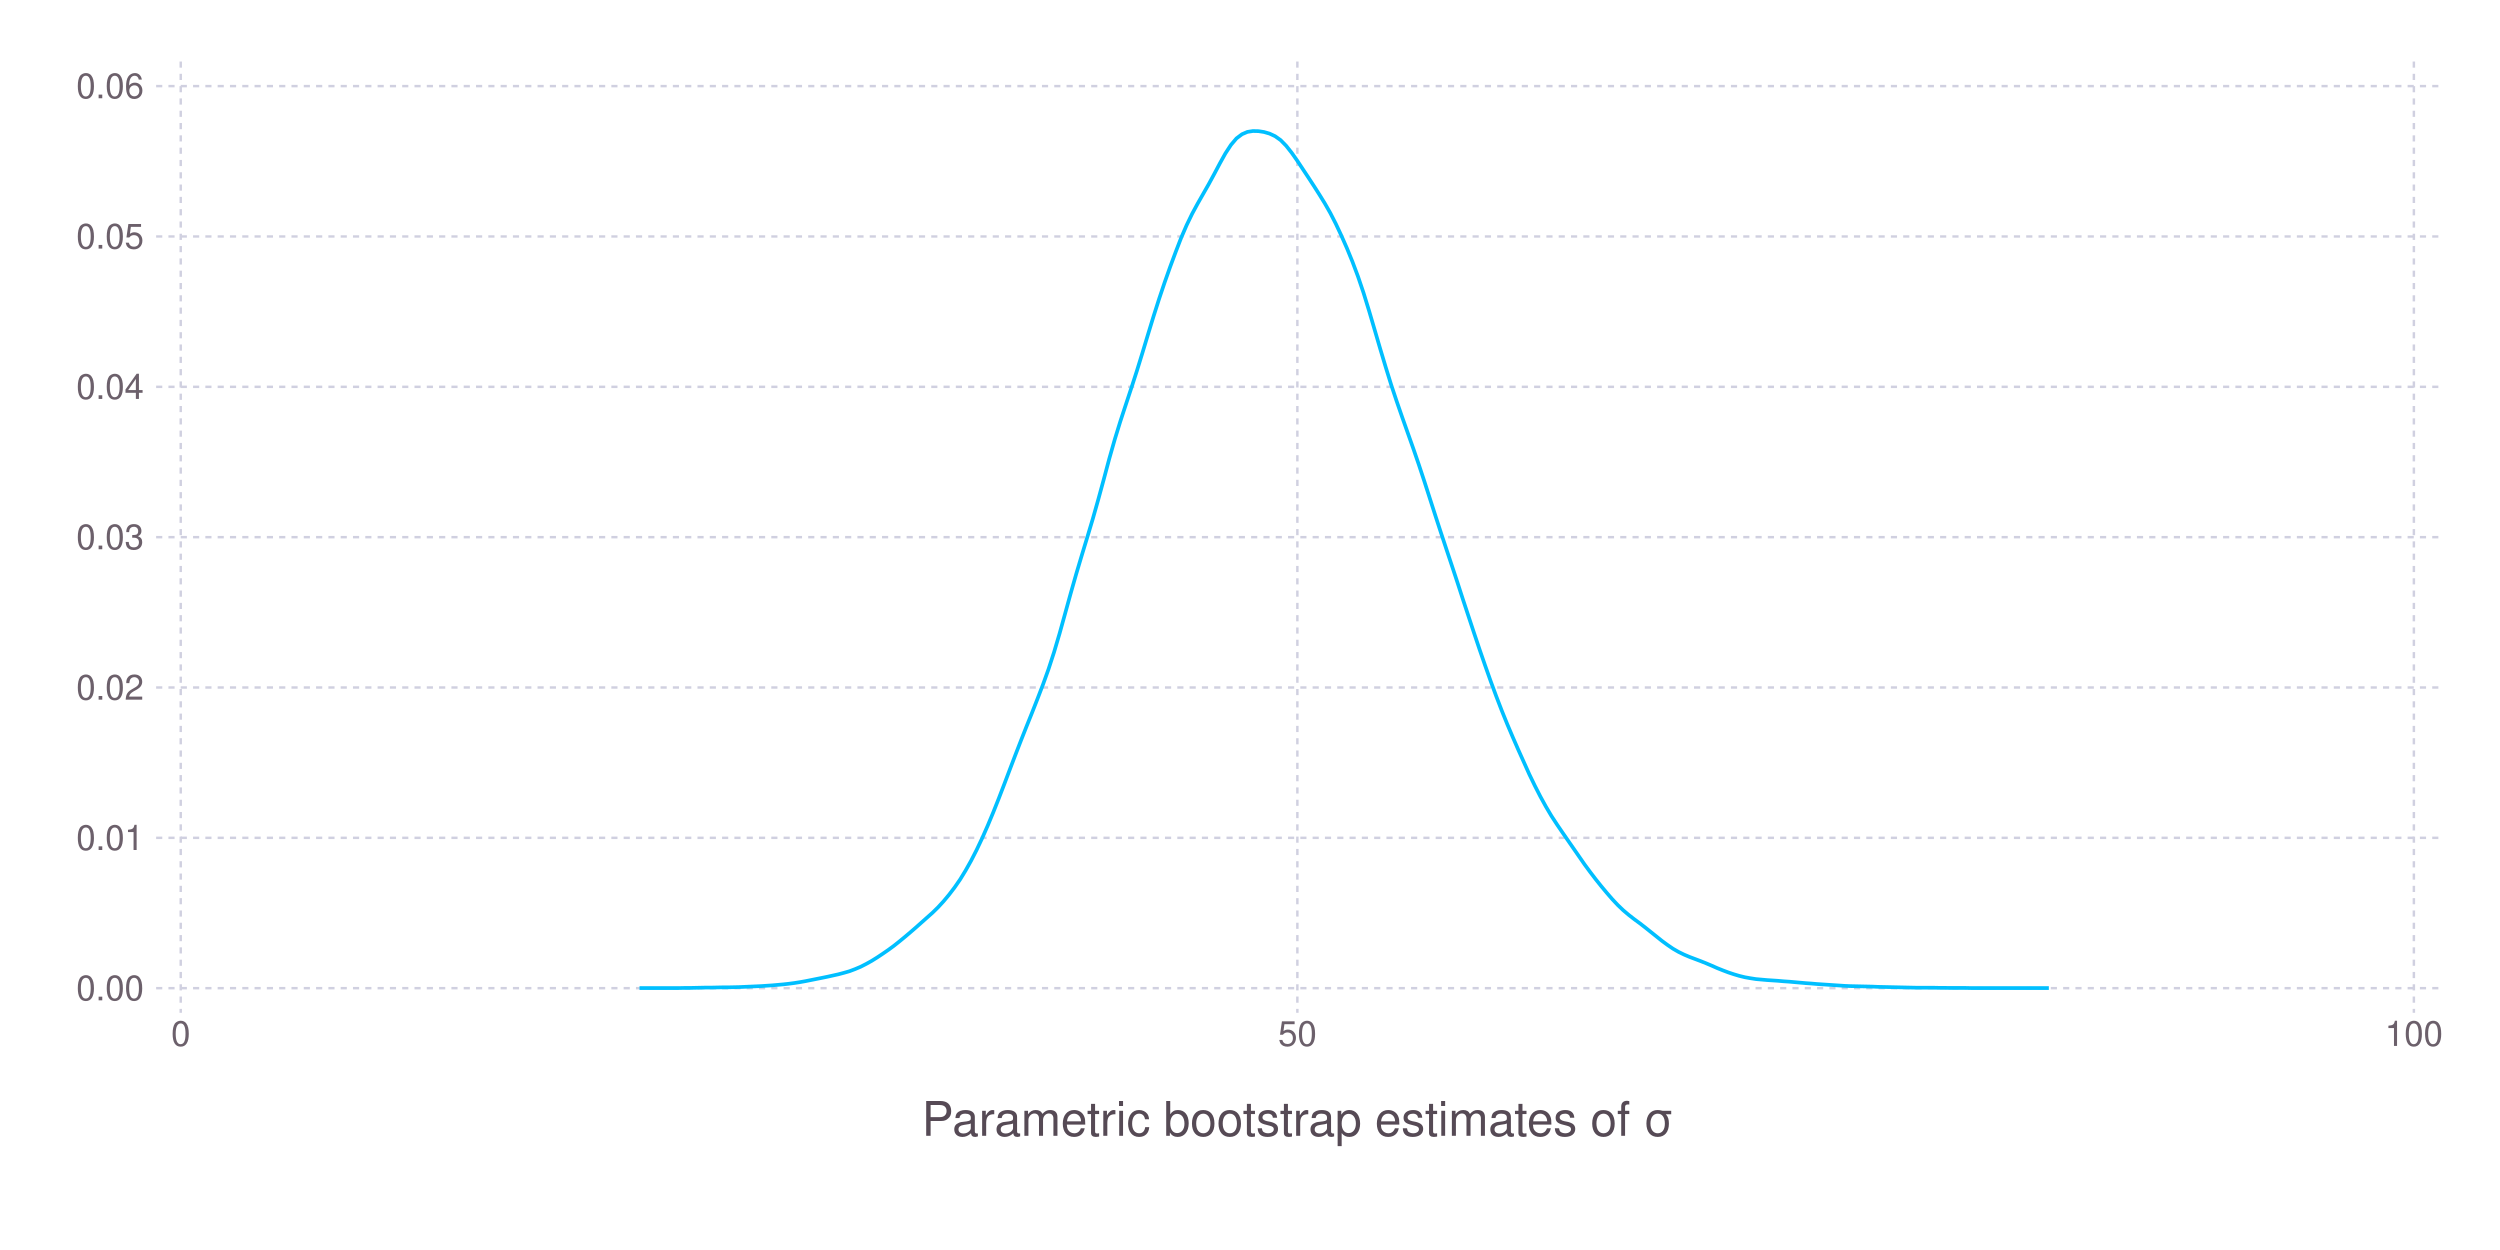
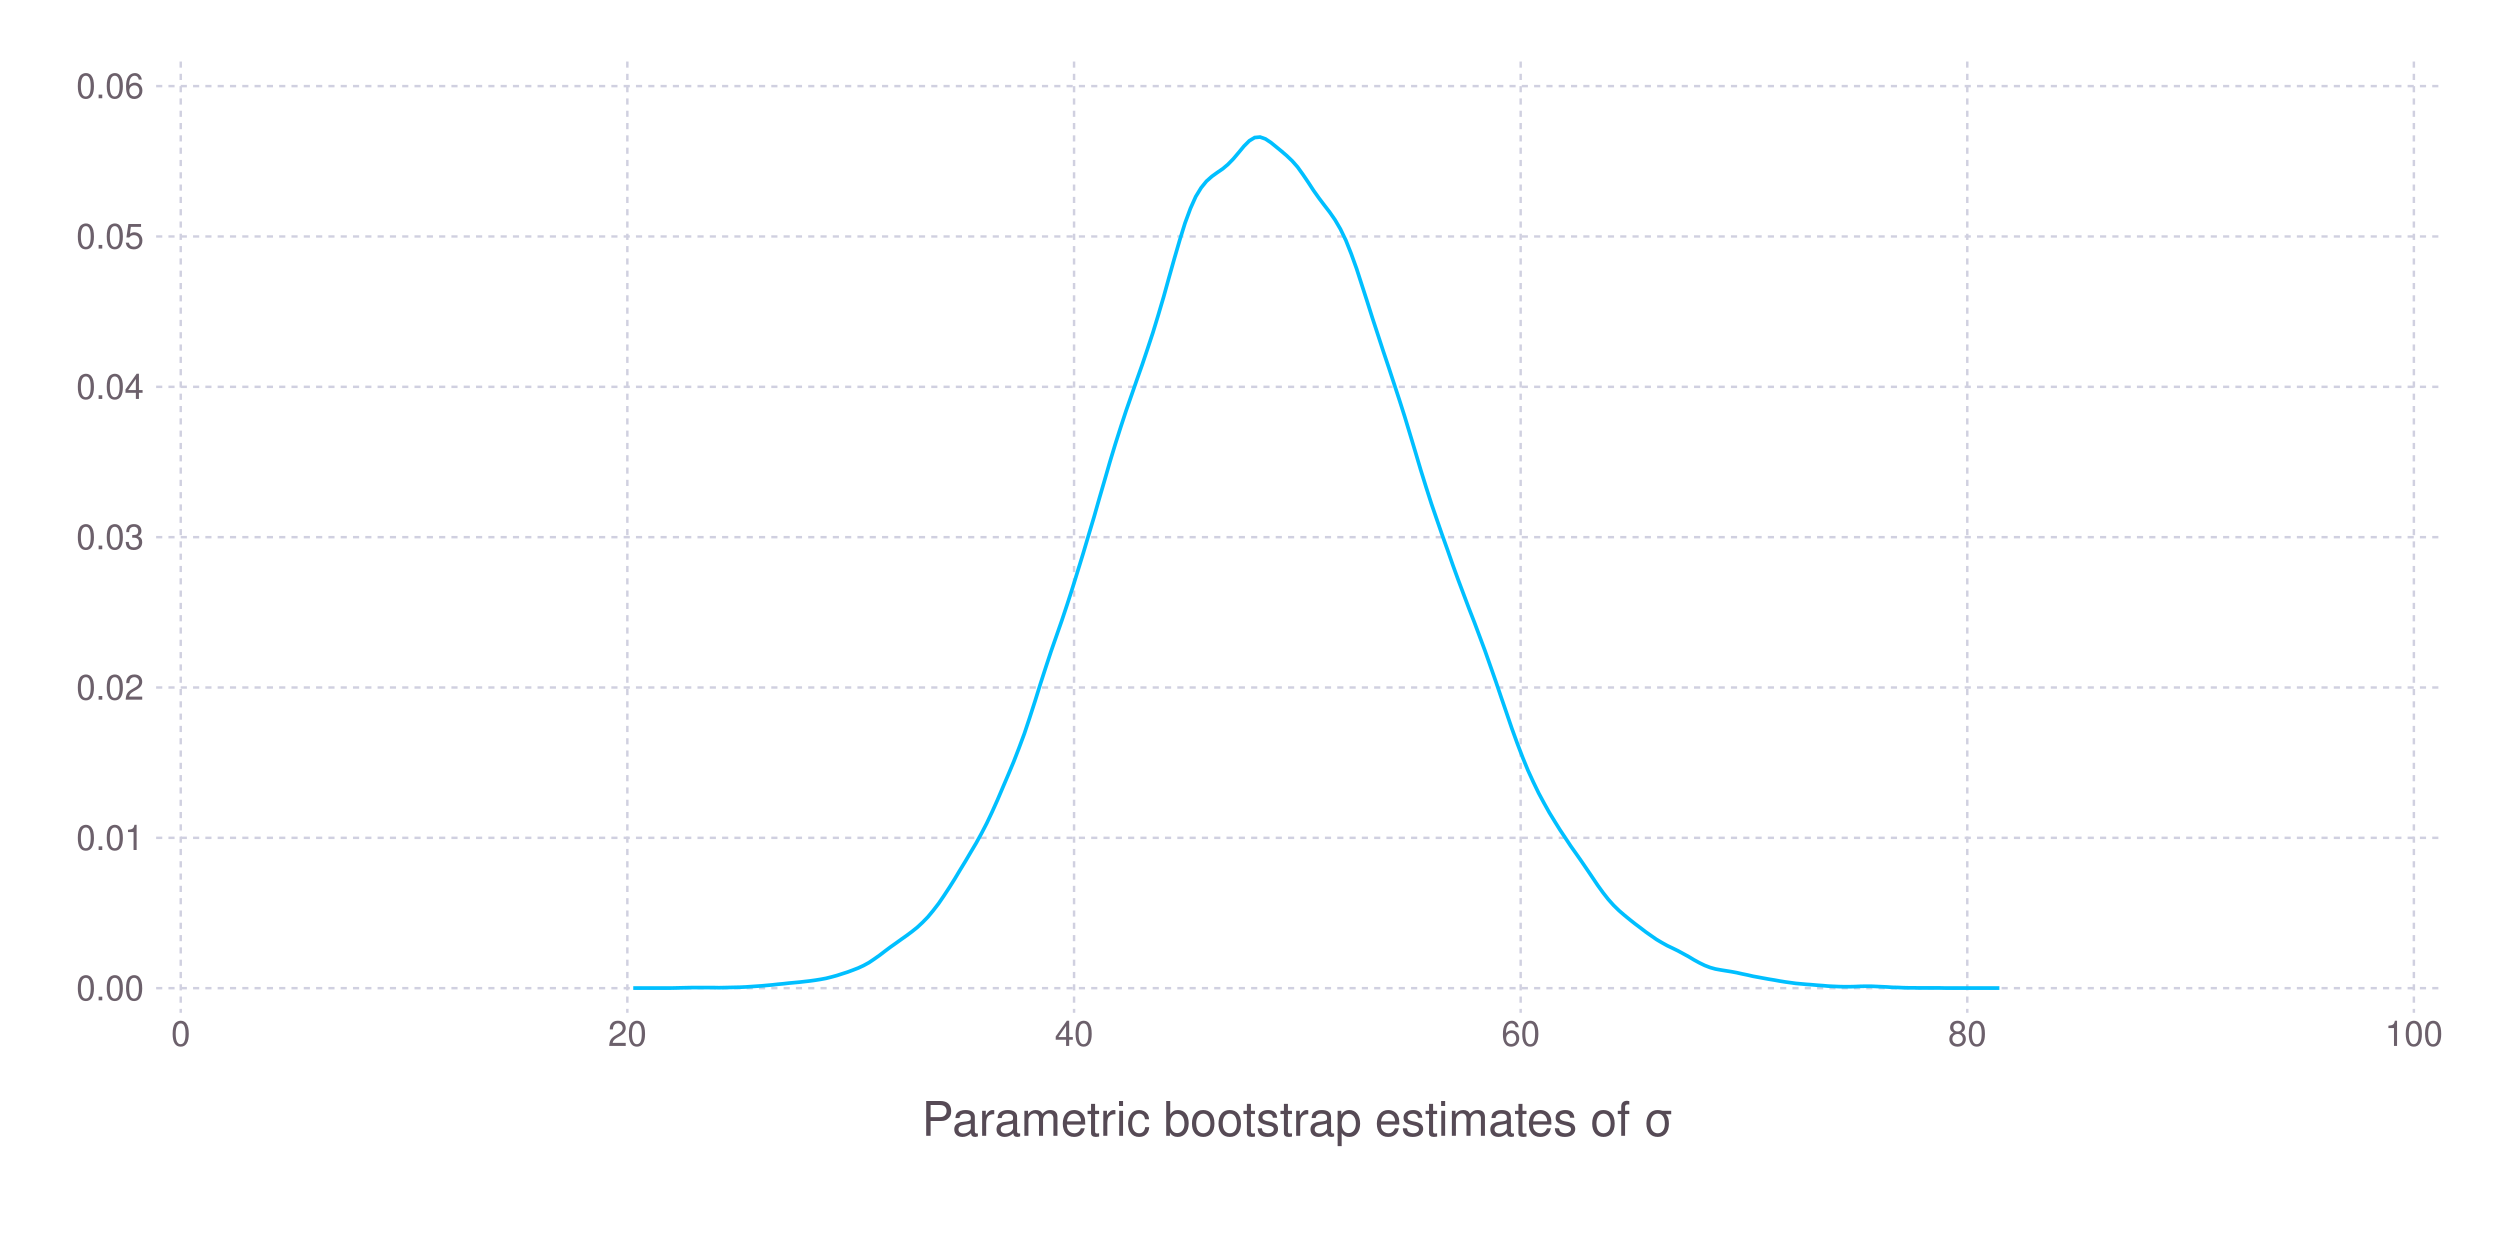
<svg xmlns="http://www.w3.org/2000/svg" version="1.2" width="203.2mm" height="101.6mm" viewBox="0 0 203.2 101.6" stroke="none" fill="#000000" stroke-width="0.3" font-size="3.88">
-   <g class="plotroot xscalable yscalable" id="img-f2b48a63-1">
-     <g font-size="3.88" font-family="'PT Sans','Helvetica Neue','Helvetica',sans-serif" fill="#564A55" stroke="#000000" stroke-opacity="0.000" id="img-f2b48a63-2">
+   <g class="plotroot xscalable yscalable" id="img-47f57bbc-1">
+     <g font-size="3.88" font-family="'PT Sans','Helvetica Neue','Helvetica',sans-serif" fill="#564A55" stroke="#000000" stroke-opacity="0.000" id="img-47f57bbc-2">
      <text x="105.45" y="89.99" text-anchor="middle" dy="0.6em">Parametric bootstrap estimates of σ</text>
    </g>
-     <g class="guide xlabels" font-size="2.82" font-family="'PT Sans Caption','Helvetica Neue','Helvetica',sans-serif" fill="#6C606B" id="img-f2b48a63-3">
+     <g class="guide xlabels" font-size="2.82" font-family="'PT Sans Caption','Helvetica Neue','Helvetica',sans-serif" fill="#6C606B" id="img-47f57bbc-3">
      <text x="14.69" y="83.32" text-anchor="middle" dy="0.6em">0</text>
-       <text x="105.45" y="83.32" text-anchor="middle" dy="0.6em">50</text>
+       <text x="50.99" y="83.32" text-anchor="middle" dy="0.6em">20</text>
+       <text x="87.3" y="83.32" text-anchor="middle" dy="0.6em">40</text>
+       <text x="123.6" y="83.32" text-anchor="middle" dy="0.6em">60</text>
+       <text x="159.9" y="83.32" text-anchor="middle" dy="0.6em">80</text>
      <text x="196.2" y="83.32" text-anchor="middle" dy="0.6em">100</text>
    </g>
-     <g clip-path="url(#img-f2b48a63-4)">
-       <g id="img-f2b48a63-5">
-         <g pointer-events="visible" opacity="1" fill="#000000" fill-opacity="0.000" stroke="#000000" stroke-opacity="0.000" class="guide background" id="img-f2b48a63-6">
+     <g clip-path="url(#img-47f57bbc-4)">
+       <g id="img-47f57bbc-5">
+         <g pointer-events="visible" opacity="1" fill="#000000" fill-opacity="0.000" stroke="#000000" stroke-opacity="0.000" class="guide background" id="img-47f57bbc-6">
          <rect x="12.69" y="5" width="185.51" height="77.32" />
        </g>
-         <g class="guide ygridlines xfixed" stroke-dasharray="0.5,0.5" stroke-width="0.2" stroke="#D0D0E0" id="img-f2b48a63-7">
+         <g class="guide ygridlines xfixed" stroke-dasharray="0.5,0.5" stroke-width="0.2" stroke="#D0D0E0" id="img-47f57bbc-7">
          <path fill="none" d="M12.69,80.32 L 198.2 80.32" />
          <path fill="none" d="M12.69,68.1 L 198.2 68.1" />
          <path fill="none" d="M12.69,55.88 L 198.2 55.88" />
          <path fill="none" d="M12.69,43.66 L 198.2 43.66" />
          <path fill="none" d="M12.69,31.44 L 198.2 31.44" />
          <path fill="none" d="M12.69,19.22 L 198.2 19.22" />
          <path fill="none" d="M12.69,7 L 198.2 7" />
        </g>
-         <g class="guide xgridlines yfixed" stroke-dasharray="0.5,0.5" stroke-width="0.2" stroke="#D0D0E0" id="img-f2b48a63-8">
+         <g class="guide xgridlines yfixed" stroke-dasharray="0.5,0.5" stroke-width="0.2" stroke="#D0D0E0" id="img-47f57bbc-8">
          <path fill="none" d="M14.69,5 L 14.69 82.32" />
-           <path fill="none" d="M105.45,5 L 105.45 82.32" />
+           <path fill="none" d="M50.99,5 L 50.99 82.32" />
+           <path fill="none" d="M87.3,5 L 87.3 82.32" />
+           <path fill="none" d="M123.6,5 L 123.6 82.32" />
+           <path fill="none" d="M159.9,5 L 159.9 82.32" />
          <path fill="none" d="M196.2,5 L 196.2 82.32" />
        </g>
-         <g class="plotpanel" id="img-f2b48a63-9">
-           <g stroke-width="0.3" fill="#000000" fill-opacity="0.000" class="geometry" id="img-f2b48a63-10">
-             <g stroke-dasharray="none" stroke="#00BFFF" id="img-f2b48a63-11">
-               <path fill="none" d="M51.98,80.31 L 52.43 80.31 52.88 80.31 53.33 80.31 53.78 80.31 54.23 80.31 54.68 80.31 55.13 80.31 55.58 80.3 56.02 80.3 56.47 80.29 56.92 80.28 57.37 80.27 57.82 80.27 58.27 80.26 58.72 80.25 59.17 80.25 59.62 80.24 60.07 80.23 60.52 80.21 60.97 80.19 61.41 80.17 61.86 80.15 62.31 80.12 62.76 80.09 63.21 80.05 63.66 80.01 64.11 79.96 64.56 79.9 65.01 79.83 65.46 79.75 65.91 79.66 66.36 79.57 66.81 79.48 67.25 79.39 67.7 79.29 68.15 79.19 68.6 79.07 69.05 78.94 69.5 78.77 69.95 78.58 70.4 78.35 70.85 78.1 71.3 77.82 71.75 77.52 72.2 77.21 72.65 76.88 73.09 76.53 73.54 76.16 73.99 75.78 74.44 75.39 74.89 74.99 75.34 74.59 75.79 74.19 76.24 73.75 76.69 73.26 77.14 72.72 77.59 72.13 78.04 71.48 78.48 70.76 78.93 69.96 79.38 69.08 79.83 68.13 80.28 67.11 80.73 66.03 81.18 64.9 81.63 63.73 82.08 62.54 82.53 61.36 82.98 60.2 83.43 59.06 83.88 57.94 84.32 56.82 84.77 55.65 85.22 54.4 85.67 53.02 86.12 51.5 86.57 49.88 87.02 48.25 87.47 46.67 87.92 45.16 88.37 43.68 88.82 42.18 89.27 40.59 89.72 38.94 90.16 37.29 90.61 35.71 91.06 34.25 91.51 32.88 91.96 31.52 92.41 30.13 92.86 28.67 93.31 27.18 93.76 25.71 94.21 24.3 94.66 22.96 95.11 21.69 95.56 20.48 96 19.34 96.45 18.3 96.9 17.37 97.35 16.54 97.8 15.75 98.25 14.96 98.7 14.13 99.15 13.28 99.6 12.47 100.05 11.78 100.5 11.25 100.95 10.91 101.39 10.72 101.84 10.65 102.29 10.66 102.74 10.73 103.19 10.86 103.64 11.07 104.09 11.39 104.54 11.85 104.99 12.42 105.44 13.06 105.89 13.74 106.34 14.42 106.79 15.11 107.23 15.8 107.68 16.53 108.13 17.32 108.58 18.2 109.03 19.16 109.48 20.18 109.93 21.28 110.38 22.48 110.83 23.81 111.28 25.27 111.73 26.8 112.18 28.34 112.63 29.84 113.07 31.26 113.52 32.61 113.97 33.91 114.42 35.18 114.87 36.45 115.32 37.76 115.77 39.12 116.22 40.52 116.67 41.92 117.12 43.3 117.57 44.66 118.02 46.01 118.47 47.37 118.91 48.73 119.36 50.09 119.81 51.45 120.26 52.79 120.71 54.09 121.16 55.36 121.61 56.58 122.06 57.75 122.51 58.86 122.96 59.92 123.41 60.95 123.86 61.95 124.3 62.93 124.75 63.86 125.2 64.74 125.65 65.56 126.1 66.32 126.55 67.01 127 67.67 127.45 68.32 127.9 68.97 128.35 69.62 128.8 70.27 129.25 70.88 129.7 71.47 130.14 72.02 130.59 72.56 131.04 73.08 131.49 73.56 131.94 73.99 132.39 74.37 132.84 74.72 133.29 75.05 133.74 75.4 134.19 75.76 134.64 76.12 135.09 76.48 135.54 76.81 135.98 77.11 136.43 77.37 136.88 77.59 137.33 77.78 137.78 77.95 138.23 78.12 138.68 78.3 139.13 78.49 139.58 78.69 140.03 78.87 140.48 79.04 140.93 79.19 141.37 79.32 141.82 79.43 142.27 79.51 142.72 79.58 143.17 79.62 143.62 79.66 144.07 79.69 144.52 79.72 144.97 79.76 145.42 79.79 145.87 79.83 146.32 79.87 146.77 79.91 147.21 79.94 147.66 79.98 148.11 80.01 148.56 80.04 149.01 80.07 149.46 80.1 149.91 80.13 150.36 80.15 150.81 80.16 151.26 80.17 151.71 80.18 152.16 80.19 152.61 80.21 153.05 80.22 153.5 80.23 153.95 80.24 154.4 80.25 154.85 80.26 155.3 80.27 155.75 80.28 156.2 80.28 156.65 80.28 157.1 80.28 157.55 80.29 158 80.29 158.45 80.3 158.89 80.3 159.34 80.3 159.79 80.3 160.24 80.31 160.69 80.31 161.14 80.31 161.59 80.31 162.04 80.31 162.49 80.31 162.94 80.31 163.39 80.31 163.84 80.31 164.28 80.31 164.73 80.31 165.18 80.31 165.63 80.31 166.08 80.31 166.53 80.31" />
+         <g class="plotpanel" id="img-47f57bbc-9">
+           <g stroke-width="0.3" fill="#000000" fill-opacity="0.000" class="geometry" id="img-47f57bbc-10">
+             <g stroke-dasharray="none" stroke="#00BFFF" id="img-47f57bbc-11">
+               <path fill="none" d="M51.47,80.31 L 51.9 80.31 52.34 80.31 52.77 80.31 53.21 80.31 53.64 80.31 54.08 80.31 54.52 80.31 54.95 80.3 55.39 80.29 55.82 80.28 56.26 80.27 56.69 80.27 57.13 80.27 57.56 80.27 58 80.27 58.43 80.28 58.87 80.27 59.31 80.26 59.74 80.25 60.18 80.24 60.61 80.22 61.05 80.19 61.48 80.16 61.92 80.13 62.35 80.09 62.79 80.05 63.23 80 63.66 79.96 64.1 79.91 64.53 79.87 64.97 79.83 65.4 79.78 65.84 79.73 66.27 79.67 66.71 79.6 67.14 79.52 67.58 79.41 68.02 79.29 68.45 79.15 68.89 79.01 69.32 78.85 69.76 78.68 70.19 78.48 70.63 78.24 71.06 77.95 71.5 77.64 71.93 77.31 72.37 76.98 72.81 76.67 73.24 76.36 73.68 76.05 74.11 75.73 74.55 75.38 74.98 74.98 75.42 74.53 75.85 74.01 76.29 73.44 76.72 72.81 77.16 72.14 77.6 71.44 78.03 70.72 78.47 70 78.9 69.27 79.34 68.53 79.77 67.75 80.21 66.9 80.64 65.99 81.08 65.01 81.51 64 81.95 62.97 82.39 61.92 82.82 60.81 83.26 59.63 83.69 58.34 84.13 56.98 84.56 55.6 85 54.24 85.43 52.94 85.87 51.68 86.31 50.42 86.74 49.13 87.18 47.77 87.61 46.38 88.05 44.95 88.48 43.5 88.92 42.03 89.35 40.52 89.79 39.01 90.22 37.52 90.66 36.07 91.1 34.69 91.53 33.38 91.97 32.12 92.4 30.88 92.84 29.64 93.27 28.36 93.71 27.03 94.14 25.62 94.58 24.13 95.01 22.58 95.45 21.02 95.89 19.51 96.32 18.13 96.76 16.94 97.19 15.98 97.63 15.26 98.06 14.73 98.5 14.34 98.93 14.03 99.37 13.73 99.8 13.37 100.24 12.92 100.68 12.4 101.11 11.88 101.55 11.44 101.98 11.18 102.42 11.14 102.85 11.29 103.29 11.58 103.72 11.93 104.16 12.29 104.59 12.66 105.03 13.08 105.47 13.58 105.9 14.18 106.34 14.83 106.77 15.49 107.21 16.11 107.64 16.68 108.08 17.25 108.51 17.87 108.95 18.62 109.39 19.53 109.82 20.61 110.26 21.83 110.69 23.16 111.13 24.52 111.56 25.88 112 27.22 112.43 28.54 112.87 29.85 113.3 31.16 113.74 32.5 114.18 33.88 114.61 35.3 115.05 36.76 115.48 38.21 115.92 39.62 116.35 40.96 116.79 42.24 117.22 43.48 117.66 44.71 118.09 45.94 118.53 47.15 118.97 48.32 119.4 49.46 119.84 50.59 120.27 51.74 120.71 52.92 121.14 54.14 121.58 55.39 122.01 56.66 122.45 57.94 122.88 59.2 123.32 60.41 123.76 61.56 124.19 62.61 124.63 63.57 125.06 64.46 125.5 65.28 125.93 66.05 126.37 66.77 126.8 67.46 127.24 68.12 127.67 68.77 128.11 69.39 128.55 70.02 128.98 70.65 129.42 71.3 129.85 71.94 130.29 72.55 130.72 73.1 131.16 73.59 131.59 74.01 132.03 74.39 132.47 74.75 132.9 75.09 133.34 75.42 133.77 75.75 134.21 76.06 134.64 76.36 135.08 76.62 135.51 76.86 135.95 77.07 136.38 77.28 136.82 77.52 137.26 77.76 137.69 78.02 138.13 78.26 138.56 78.47 139 78.64 139.43 78.76 139.87 78.84 140.3 78.91 140.74 78.98 141.17 79.06 141.61 79.16 142.05 79.25 142.48 79.35 142.92 79.43 143.35 79.51 143.79 79.59 144.22 79.66 144.66 79.74 145.09 79.81 145.53 79.87 145.96 79.93 146.4 79.97 146.84 80.01 147.27 80.04 147.71 80.08 148.14 80.11 148.58 80.15 149.01 80.17 149.45 80.19 149.88 80.2 150.32 80.2 150.75 80.19 151.19 80.17 151.63 80.16 152.06 80.16 152.5 80.18 152.93 80.2 153.37 80.22 153.8 80.25 154.24 80.26 154.67 80.28 155.11 80.29 155.55 80.29 155.98 80.3 156.42 80.3 156.85 80.3 157.29 80.3 157.72 80.3 158.16 80.31 158.59 80.31 159.03 80.31 159.46 80.31 159.9 80.31 160.34 80.31 160.77 80.31 161.21 80.31 161.64 80.31 162.08 80.31 162.51 80.31" />
            </g>
          </g>
        </g>
      </g>
    </g>
-     <g class="guide ylabels" font-size="2.82" font-family="'PT Sans Caption','Helvetica Neue','Helvetica',sans-serif" fill="#6C606B" id="img-f2b48a63-12">
+     <g class="guide ylabels" font-size="2.82" font-family="'PT Sans Caption','Helvetica Neue','Helvetica',sans-serif" fill="#6C606B" id="img-47f57bbc-12">
      <text x="11.69" y="80.32" text-anchor="end" dy="0.35em">0.00</text>
      <text x="11.69" y="68.1" text-anchor="end" dy="0.35em">0.01</text>
      <text x="11.69" y="55.88" text-anchor="end" dy="0.35em">0.02</text>
      <text x="11.69" y="43.66" text-anchor="end" dy="0.35em">0.03</text>
      <text x="11.69" y="31.44" text-anchor="end" dy="0.35em">0.04</text>
      <text x="11.69" y="19.22" text-anchor="end" dy="0.35em">0.05</text>
      <text x="11.69" y="7" text-anchor="end" dy="0.35em">0.06</text>
    </g>
  </g>
  <defs>
-     <clipPath id="img-f2b48a63-4">
+     <clipPath id="img-47f57bbc-4">
      <path d="M12.69,5 L 198.2 5 198.2 82.32 12.69 82.32" />
    </clipPath>
  </defs>
</svg>
